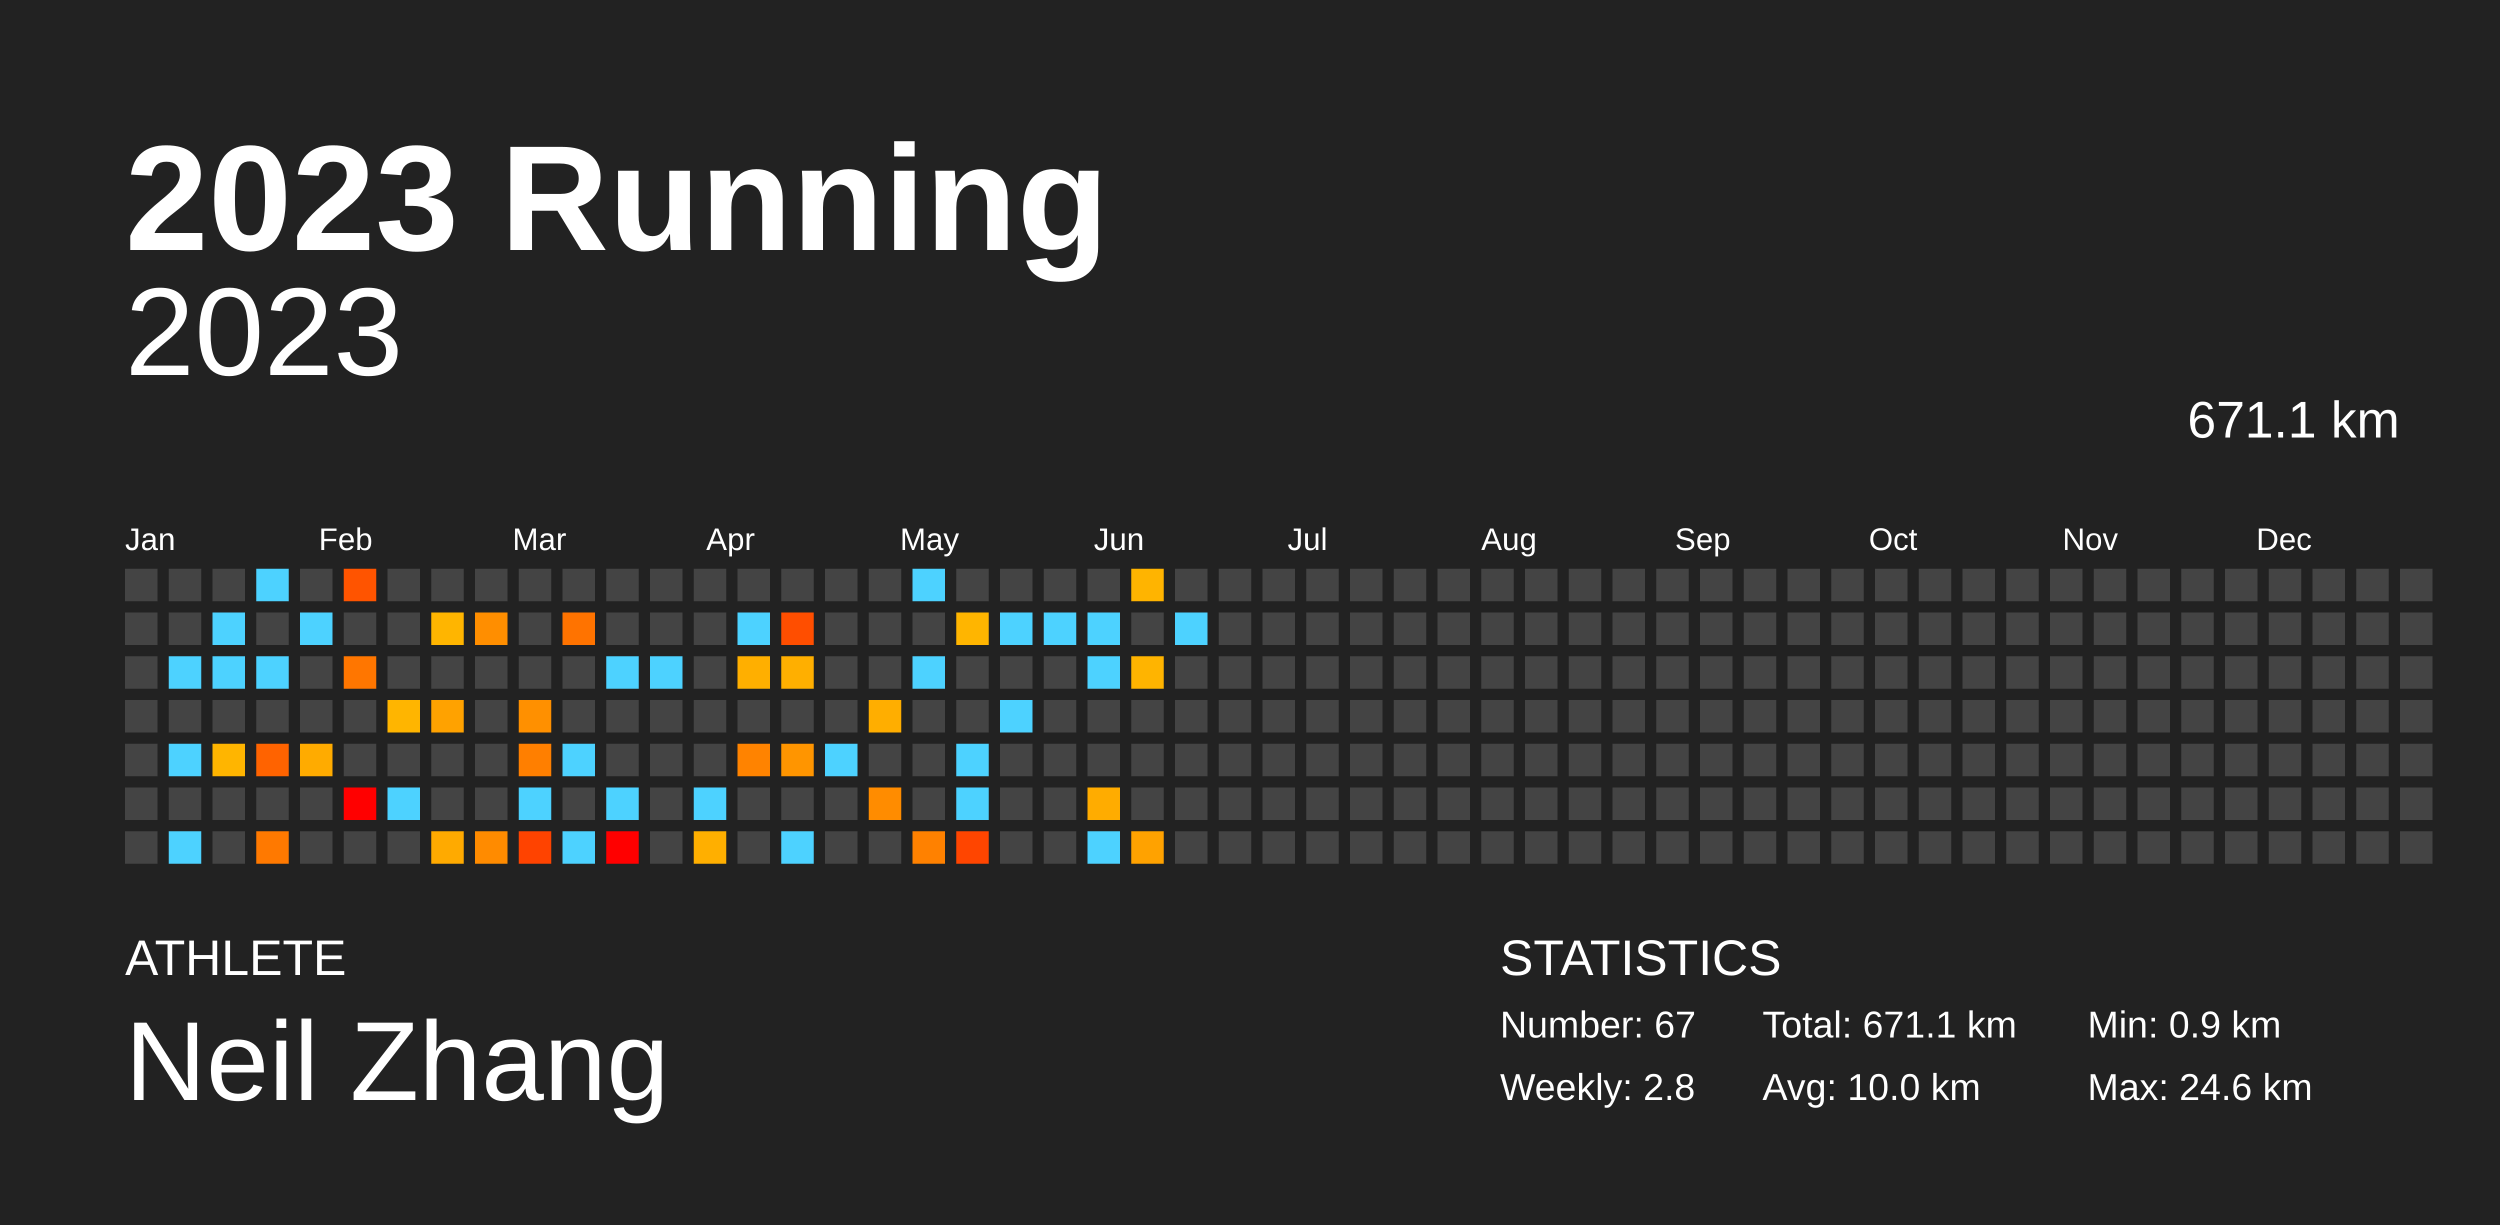
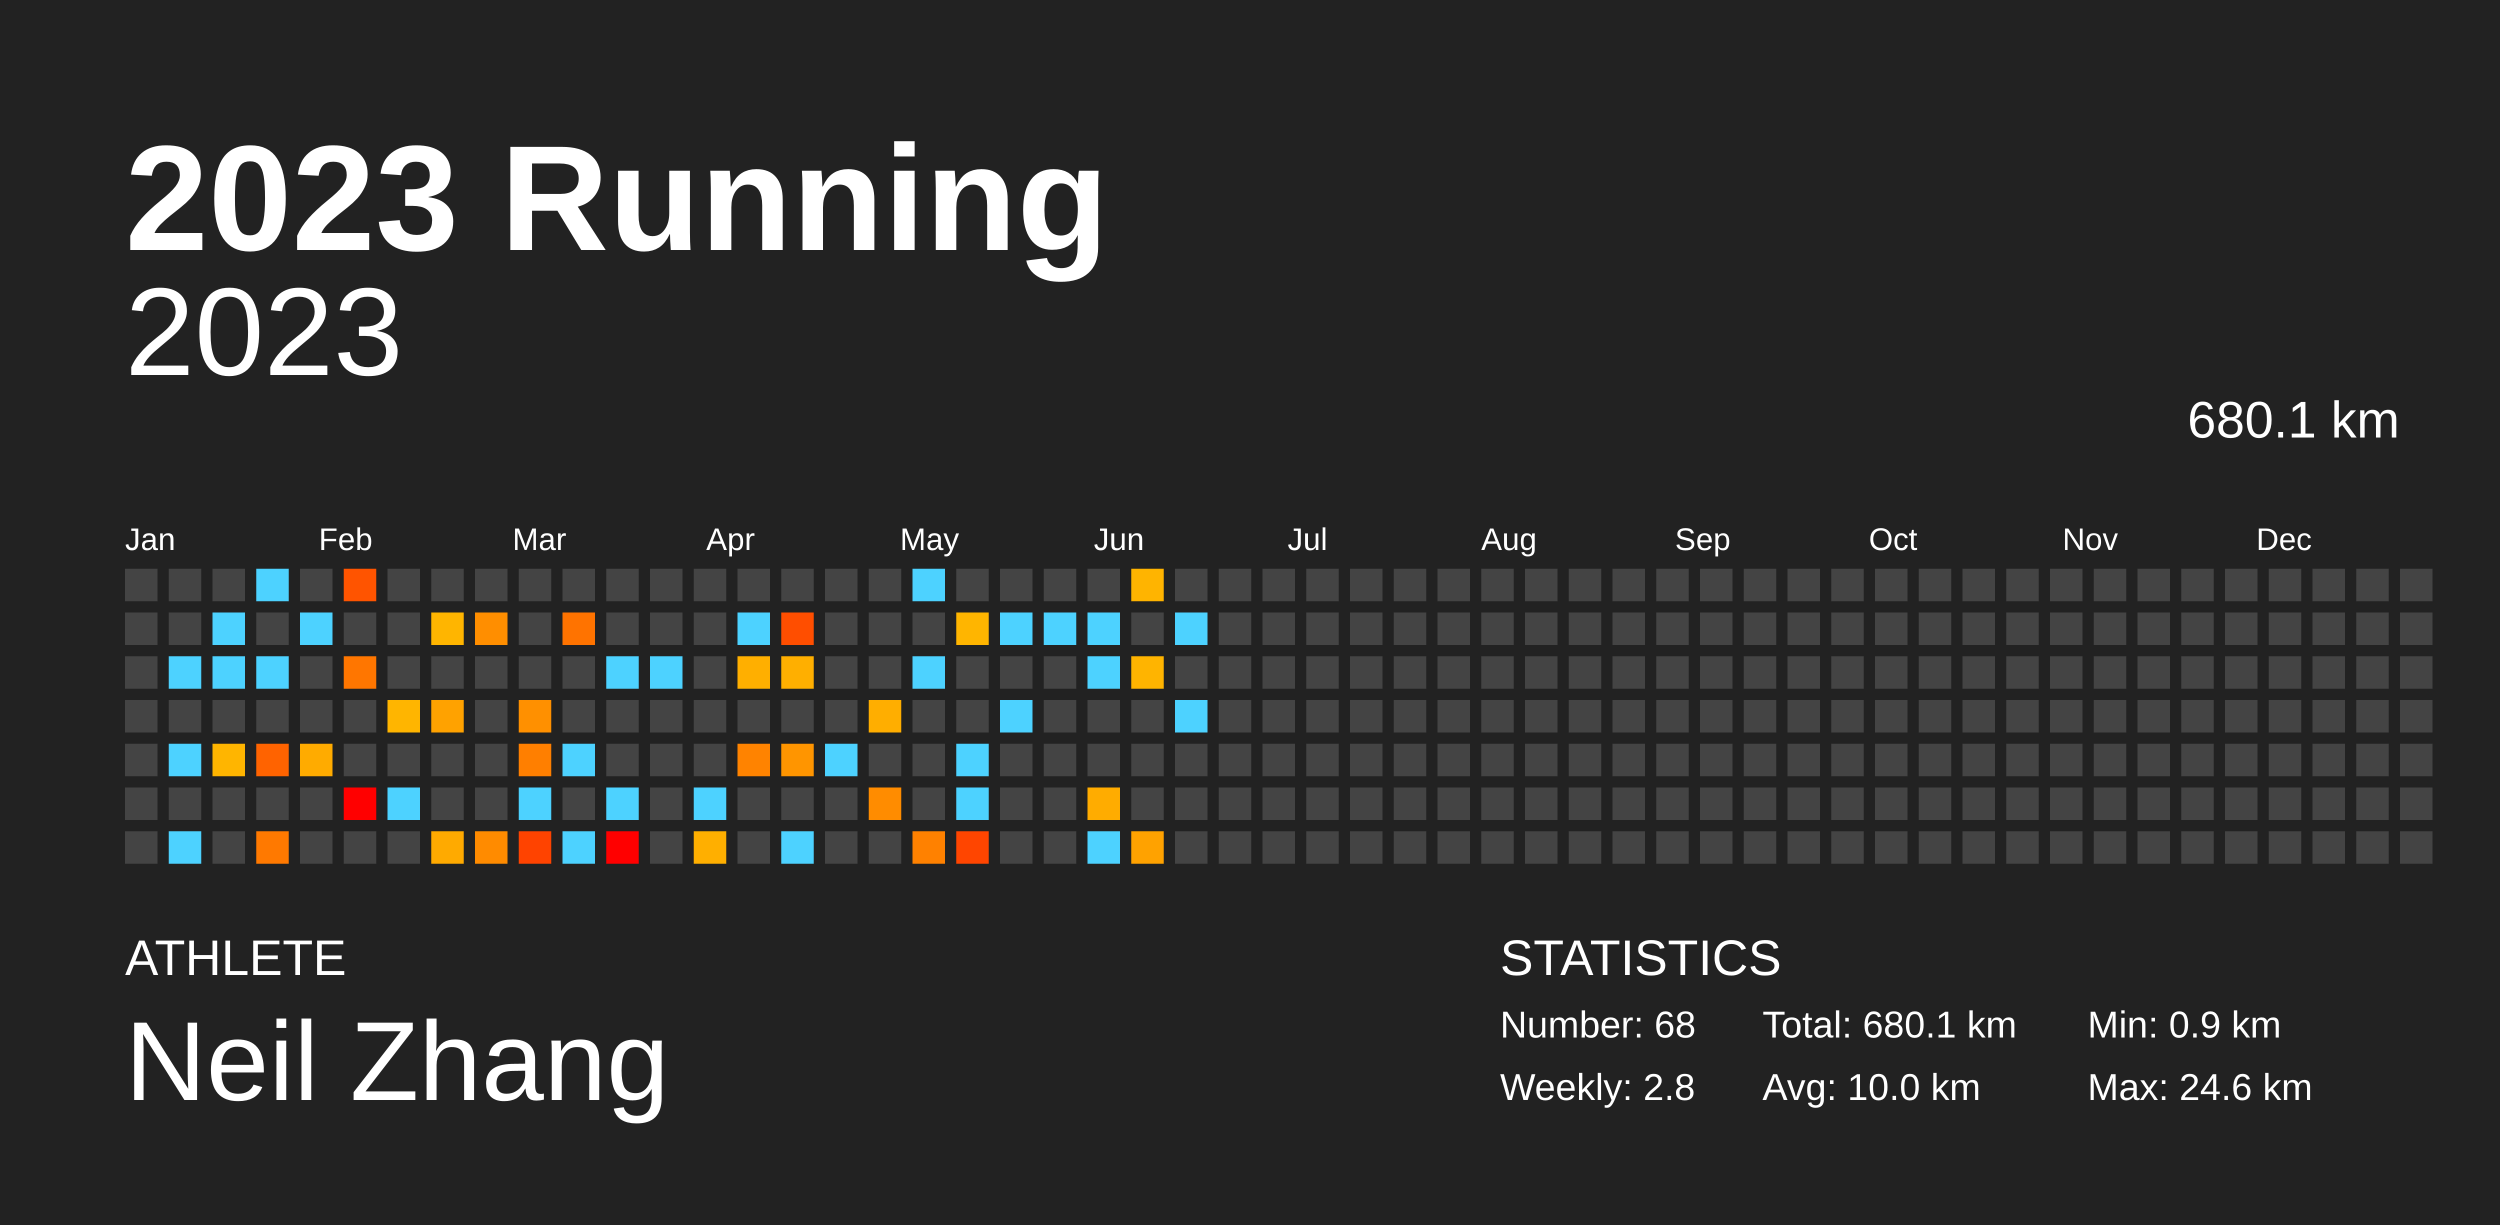
<svg xmlns="http://www.w3.org/2000/svg" baseProfile="full" height="98mm" version="1.1" viewBox="0,0,200,98" width="200mm">
  <defs />
  <rect fill="#222222" height="98" width="200" x="0" y="0" />
  <text fill="#FFFFFF" style="font-size:12px; font-family:Arial; font-weight:bold;" x="10" y="20">2023 Running</text>
  <text fill="#FFFFFF" style="font-size:4px; font-family:Arial" x="10" y="78">ATHLETE</text>
  <text fill="#FFFFFF" style="font-size:9px; font-family:Arial" x="10" y="88">Neil Zhang</text>
  <text fill="#FFFFFF" style="font-size:4px; font-family:Arial" x="120" y="78">STATISTICS</text>
-   <text fill="#FFFFFF" style="font-size:3px; font-family:Arial" x="120" y="83">Number: 67</text>
+   <text fill="#FFFFFF" style="font-size:3px; font-family:Arial" x="120" y="83">Number: 68</text>
  <text fill="#FFFFFF" style="font-size:3px; font-family:Arial" x="120" y="88">Weekly: 2.8</text>
-   <text fill="#FFFFFF" style="font-size:3px; font-family:Arial" x="141" y="83">Total: 671.1 km</text>
+   <text fill="#FFFFFF" style="font-size:3px; font-family:Arial" x="141" y="83">Total: 680.1 km</text>
  <text fill="#FFFFFF" style="font-size:3px; font-family:Arial" x="141" y="88">Avg: 10.0 km</text>
  <text fill="#FFFFFF" style="font-size:3px; font-family:Arial" x="167" y="83">Min: 0.9 km</text>
  <text fill="#FFFFFF" style="font-size:3px; font-family:Arial" x="167" y="88">Max: 24.6 km</text>
  <text alignment-baseline="hanging" fill="#FFFFFF" style="font-size:10.0px; font-family:Arial;" x="10" y="30">2023</text>
-   <text alignment-baseline="hanging" fill="#FFFFFF" style="font-size:4.125px; font-family:Arial;" x="175" y="35">671.1 km</text>
+   <text alignment-baseline="hanging" fill="#FFFFFF" style="font-size:4.125px; font-family:Arial;" x="175" y="35">680.1 km</text>
  <text fill="#FFFFFF" style="font-size:2.5px; font-family:Arial" x="10.0" y="44">Jan</text>
  <text fill="#FFFFFF" style="font-size:2.5px; font-family:Arial" x="25.5" y="44">Feb</text>
  <text fill="#FFFFFF" style="font-size:2.5px; font-family:Arial" x="41.0" y="44">Mar</text>
  <text fill="#FFFFFF" style="font-size:2.5px; font-family:Arial" x="56.5" y="44">Apr</text>
  <text fill="#FFFFFF" style="font-size:2.5px; font-family:Arial" x="72.0" y="44">May</text>
  <text fill="#FFFFFF" style="font-size:2.5px; font-family:Arial" x="87.5" y="44">Jun</text>
  <text fill="#FFFFFF" style="font-size:2.5px; font-family:Arial" x="103.0" y="44">Jul</text>
  <text fill="#FFFFFF" style="font-size:2.5px; font-family:Arial" x="118.5" y="44">Aug</text>
  <text fill="#FFFFFF" style="font-size:2.5px; font-family:Arial" x="134.0" y="44">Sep</text>
  <text fill="#FFFFFF" style="font-size:2.5px; font-family:Arial" x="149.5" y="44">Oct</text>
  <text fill="#FFFFFF" style="font-size:2.5px; font-family:Arial" x="165.0" y="44">Nov</text>
  <text fill="#FFFFFF" style="font-size:2.5px; font-family:Arial" x="180.5" y="44">Dec</text>
  <rect fill="#444444" height="2.6" width="2.6" x="10.0" y="45.5" />
  <rect fill="#444444" height="2.6" width="2.6" x="10.0" y="49.0" />
  <rect fill="#444444" height="2.6" width="2.6" x="10.0" y="52.5" />
  <rect fill="#444444" height="2.6" width="2.6" x="10.0" y="56.0" />
  <rect fill="#444444" height="2.6" width="2.6" x="10.0" y="59.5" />
  <rect fill="#444444" height="2.6" width="2.6" x="10.0" y="63.0" />
  <rect fill="#444444" height="2.6" width="2.6" x="10.0" y="66.5" />
  <rect fill="#444444" height="2.6" width="2.6" x="13.5" y="45.5" />
  <rect fill="#444444" height="2.6" width="2.6" x="13.5" y="49.0" />
  <rect fill="#4dd2ff" height="2.6" width="2.6" x="13.5" y="52.5" />
  <rect fill="#444444" height="2.6" width="2.6" x="13.5" y="56.0" />
  <rect fill="#4dd2ff" height="2.6" width="2.6" x="13.5" y="59.5" />
  <rect fill="#444444" height="2.6" width="2.6" x="13.5" y="63.0" />
  <rect fill="#4dd2ff" height="2.6" width="2.6" x="13.5" y="66.5" />
  <rect fill="#444444" height="2.6" width="2.6" x="17.0" y="45.5" />
  <rect fill="#4dd2ff" height="2.6" width="2.6" x="17.0" y="49.0" />
  <rect fill="#4dd2ff" height="2.6" width="2.6" x="17.0" y="52.5" />
  <rect fill="#444444" height="2.6" width="2.6" x="17.0" y="56.0" />
  <rect fill="#ffb500" height="2.6" width="2.6" x="17.0" y="59.5" />
  <rect fill="#444444" height="2.6" width="2.6" x="17.0" y="63.0" />
  <rect fill="#444444" height="2.6" width="2.6" x="17.0" y="66.5" />
  <rect fill="#4dd2ff" height="2.6" width="2.6" x="20.5" y="45.5" />
  <rect fill="#444444" height="2.6" width="2.6" x="20.5" y="49.0" />
  <rect fill="#4dd2ff" height="2.6" width="2.6" x="20.5" y="52.5" />
  <rect fill="#444444" height="2.6" width="2.6" x="20.5" y="56.0" />
  <rect fill="#ff6300" height="2.6" width="2.6" x="20.5" y="59.5" />
  <rect fill="#444444" height="2.6" width="2.6" x="20.5" y="63.0" />
  <rect fill="#ff7900" height="2.6" width="2.6" x="20.5" y="66.5" />
  <rect fill="#444444" height="2.6" width="2.6" x="24.0" y="45.5" />
  <rect fill="#4dd2ff" height="2.6" width="2.6" x="24.0" y="49.0" />
  <rect fill="#444444" height="2.6" width="2.6" x="24.0" y="52.5" />
  <rect fill="#444444" height="2.6" width="2.6" x="24.0" y="56.0" />
  <rect fill="#ffab00" height="2.6" width="2.6" x="24.0" y="59.5" />
  <rect fill="#444444" height="2.6" width="2.6" x="24.0" y="63.0" />
  <rect fill="#444444" height="2.6" width="2.6" x="24.0" y="66.5" />
  <rect fill="#ff5400" height="2.6" width="2.6" x="27.5" y="45.5" />
  <rect fill="#444444" height="2.6" width="2.6" x="27.5" y="49.0" />
  <rect fill="#ff7600" height="2.6" width="2.6" x="27.5" y="52.5" />
  <rect fill="#444444" height="2.6" width="2.6" x="27.5" y="56.0" />
  <rect fill="#444444" height="2.6" width="2.6" x="27.5" y="59.5" />
  <rect fill="red" height="2.6" width="2.6" x="27.5" y="63.0" />
  <rect fill="#444444" height="2.6" width="2.6" x="27.5" y="66.5" />
  <rect fill="#444444" height="2.6" width="2.6" x="31.0" y="45.5" />
  <rect fill="#444444" height="2.6" width="2.6" x="31.0" y="49.0" />
  <rect fill="#444444" height="2.6" width="2.6" x="31.0" y="52.5" />
  <rect fill="#ffb500" height="2.6" width="2.6" x="31.0" y="56.0" />
  <rect fill="#444444" height="2.6" width="2.6" x="31.0" y="59.5" />
  <rect fill="#4dd2ff" height="2.6" width="2.6" x="31.0" y="63.0" />
  <rect fill="#444444" height="2.6" width="2.6" x="31.0" y="66.5" />
  <rect fill="#444444" height="2.6" width="2.6" x="34.5" y="45.5" />
  <rect fill="#ffb500" height="2.6" width="2.6" x="34.5" y="49.0" />
  <rect fill="#444444" height="2.6" width="2.6" x="34.5" y="52.5" />
  <rect fill="#ffa200" height="2.6" width="2.6" x="34.5" y="56.0" />
  <rect fill="#444444" height="2.6" width="2.6" x="34.5" y="59.5" />
  <rect fill="#444444" height="2.6" width="2.6" x="34.5" y="63.0" />
  <rect fill="#ffaa00" height="2.6" width="2.6" x="34.5" y="66.5" />
  <rect fill="#444444" height="2.6" width="2.6" x="38.0" y="45.5" />
  <rect fill="#ff8e00" height="2.6" width="2.6" x="38.0" y="49.0" />
  <rect fill="#444444" height="2.6" width="2.6" x="38.0" y="52.5" />
  <rect fill="#444444" height="2.6" width="2.6" x="38.0" y="56.0" />
  <rect fill="#444444" height="2.6" width="2.6" x="38.0" y="59.5" />
  <rect fill="#444444" height="2.6" width="2.6" x="38.0" y="63.0" />
  <rect fill="#ff8b00" height="2.6" width="2.6" x="38.0" y="66.5" />
  <rect fill="#444444" height="2.6" width="2.6" x="41.5" y="45.5" />
  <rect fill="#444444" height="2.6" width="2.6" x="41.5" y="49.0" />
  <rect fill="#444444" height="2.6" width="2.6" x="41.5" y="52.5" />
  <rect fill="#ff9000" height="2.6" width="2.6" x="41.5" y="56.0" />
  <rect fill="#ff7f00" height="2.6" width="2.6" x="41.5" y="59.5" />
  <rect fill="#4dd2ff" height="2.6" width="2.6" x="41.5" y="63.0" />
  <rect fill="#ff4300" height="2.6" width="2.6" x="41.5" y="66.5" />
  <rect fill="#444444" height="2.6" width="2.6" x="45.0" y="45.5" />
  <rect fill="#ff7300" height="2.6" width="2.6" x="45.0" y="49.0" />
  <rect fill="#444444" height="2.6" width="2.6" x="45.0" y="52.5" />
  <rect fill="#444444" height="2.6" width="2.6" x="45.0" y="56.0" />
  <rect fill="#4dd2ff" height="2.6" width="2.6" x="45.0" y="59.5" />
  <rect fill="#444444" height="2.6" width="2.6" x="45.0" y="63.0" />
  <rect fill="#4dd2ff" height="2.6" width="2.6" x="45.0" y="66.5" />
  <rect fill="#444444" height="2.6" width="2.6" x="48.5" y="45.5" />
  <rect fill="#444444" height="2.6" width="2.6" x="48.5" y="49.0" />
  <rect fill="#4dd2ff" height="2.6" width="2.6" x="48.5" y="52.5" />
  <rect fill="#444444" height="2.6" width="2.6" x="48.5" y="56.0" />
  <rect fill="#444444" height="2.6" width="2.6" x="48.5" y="59.5" />
  <rect fill="#4dd2ff" height="2.6" width="2.6" x="48.5" y="63.0" />
  <rect fill="red" height="2.6" width="2.6" x="48.5" y="66.5" />
  <rect fill="#444444" height="2.6" width="2.6" x="52.0" y="45.5" />
  <rect fill="#444444" height="2.6" width="2.6" x="52.0" y="49.0" />
  <rect fill="#4dd2ff" height="2.6" width="2.6" x="52.0" y="52.5" />
  <rect fill="#444444" height="2.6" width="2.6" x="52.0" y="56.0" />
  <rect fill="#444444" height="2.6" width="2.6" x="52.0" y="59.5" />
  <rect fill="#444444" height="2.6" width="2.6" x="52.0" y="63.0" />
  <rect fill="#444444" height="2.6" width="2.6" x="52.0" y="66.5" />
  <rect fill="#444444" height="2.6" width="2.6" x="55.5" y="45.5" />
  <rect fill="#444444" height="2.6" width="2.6" x="55.5" y="49.0" />
  <rect fill="#444444" height="2.6" width="2.6" x="55.5" y="52.5" />
  <rect fill="#444444" height="2.6" width="2.6" x="55.5" y="56.0" />
  <rect fill="#444444" height="2.6" width="2.6" x="55.5" y="59.5" />
  <rect fill="#4dd2ff" height="2.6" width="2.6" x="55.5" y="63.0" />
  <rect fill="#ffaf00" height="2.6" width="2.6" x="55.5" y="66.5" />
  <rect fill="#444444" height="2.6" width="2.6" x="59.0" y="45.5" />
  <rect fill="#4dd2ff" height="2.6" width="2.6" x="59.0" y="49.0" />
  <rect fill="#ffaf00" height="2.6" width="2.6" x="59.0" y="52.5" />
  <rect fill="#444444" height="2.6" width="2.6" x="59.0" y="56.0" />
  <rect fill="#ff8300" height="2.6" width="2.6" x="59.0" y="59.5" />
  <rect fill="#444444" height="2.6" width="2.6" x="59.0" y="63.0" />
  <rect fill="#444444" height="2.6" width="2.6" x="59.0" y="66.5" />
  <rect fill="#444444" height="2.6" width="2.6" x="62.5" y="45.5" />
  <rect fill="#ff4e00" height="2.6" width="2.6" x="62.5" y="49.0" />
  <rect fill="#ffaf00" height="2.6" width="2.6" x="62.5" y="52.5" />
  <rect fill="#444444" height="2.6" width="2.6" x="62.5" y="56.0" />
  <rect fill="#ff9500" height="2.6" width="2.6" x="62.5" y="59.5" />
  <rect fill="#444444" height="2.6" width="2.6" x="62.5" y="63.0" />
  <rect fill="#4dd2ff" height="2.6" width="2.6" x="62.5" y="66.5" />
  <rect fill="#444444" height="2.6" width="2.6" x="66.0" y="45.5" />
  <rect fill="#444444" height="2.6" width="2.6" x="66.0" y="49.0" />
  <rect fill="#444444" height="2.6" width="2.6" x="66.0" y="52.5" />
  <rect fill="#444444" height="2.6" width="2.6" x="66.0" y="56.0" />
  <rect fill="#4dd2ff" height="2.6" width="2.6" x="66.0" y="59.5" />
  <rect fill="#444444" height="2.6" width="2.6" x="66.0" y="63.0" />
  <rect fill="#444444" height="2.6" width="2.6" x="66.0" y="66.5" />
  <rect fill="#444444" height="2.6" width="2.6" x="69.5" y="45.5" />
  <rect fill="#444444" height="2.6" width="2.6" x="69.5" y="49.0" />
  <rect fill="#444444" height="2.6" width="2.6" x="69.5" y="52.5" />
  <rect fill="#ffae00" height="2.6" width="2.6" x="69.5" y="56.0" />
  <rect fill="#444444" height="2.6" width="2.6" x="69.5" y="59.5" />
  <rect fill="#ff8c00" height="2.6" width="2.6" x="69.5" y="63.0" />
  <rect fill="#444444" height="2.6" width="2.6" x="69.5" y="66.5" />
  <rect fill="#4dd2ff" height="2.6" width="2.6" x="73.0" y="45.5" />
  <rect fill="#444444" height="2.6" width="2.6" x="73.0" y="49.0" />
  <rect fill="#4dd2ff" height="2.6" width="2.6" x="73.0" y="52.5" />
  <rect fill="#444444" height="2.6" width="2.6" x="73.0" y="56.0" />
  <rect fill="#444444" height="2.6" width="2.6" x="73.0" y="59.5" />
  <rect fill="#444444" height="2.6" width="2.6" x="73.0" y="63.0" />
  <rect fill="#ff8100" height="2.6" width="2.6" x="73.0" y="66.5" />
  <rect fill="#444444" height="2.6" width="2.6" x="76.5" y="45.5" />
  <rect fill="#ffb500" height="2.6" width="2.6" x="76.5" y="49.0" />
  <rect fill="#444444" height="2.6" width="2.6" x="76.5" y="52.5" />
  <rect fill="#444444" height="2.6" width="2.6" x="76.5" y="56.0" />
  <rect fill="#4dd2ff" height="2.6" width="2.6" x="76.5" y="59.5" />
  <rect fill="#4dd2ff" height="2.6" width="2.6" x="76.5" y="63.0" />
  <rect fill="#ff4500" height="2.6" width="2.6" x="76.5" y="66.5" />
  <rect fill="#444444" height="2.6" width="2.6" x="80.0" y="45.5" />
  <rect fill="#4dd2ff" height="2.6" width="2.6" x="80.0" y="49.0" />
  <rect fill="#444444" height="2.6" width="2.6" x="80.0" y="52.5" />
  <rect fill="#4dd2ff" height="2.6" width="2.6" x="80.0" y="56.0" />
  <rect fill="#444444" height="2.6" width="2.6" x="80.0" y="59.5" />
  <rect fill="#444444" height="2.6" width="2.6" x="80.0" y="63.0" />
  <rect fill="#444444" height="2.6" width="2.6" x="80.0" y="66.5" />
  <rect fill="#444444" height="2.6" width="2.6" x="83.5" y="45.5" />
  <rect fill="#4dd2ff" height="2.6" width="2.6" x="83.5" y="49.0" />
  <rect fill="#444444" height="2.6" width="2.6" x="83.5" y="52.5" />
  <rect fill="#444444" height="2.6" width="2.6" x="83.5" y="56.0" />
  <rect fill="#444444" height="2.6" width="2.6" x="83.5" y="59.5" />
  <rect fill="#444444" height="2.6" width="2.6" x="83.5" y="63.0" />
  <rect fill="#444444" height="2.6" width="2.6" x="83.5" y="66.5" />
  <rect fill="#444444" height="2.6" width="2.6" x="87.0" y="45.5" />
  <rect fill="#4dd2ff" height="2.6" width="2.6" x="87.0" y="49.0" />
  <rect fill="#4dd2ff" height="2.6" width="2.6" x="87.0" y="52.5" />
  <rect fill="#444444" height="2.6" width="2.6" x="87.0" y="56.0" />
  <rect fill="#444444" height="2.6" width="2.6" x="87.0" y="59.5" />
  <rect fill="#ffac00" height="2.6" width="2.6" x="87.0" y="63.0" />
  <rect fill="#4dd2ff" height="2.6" width="2.6" x="87.0" y="66.5" />
  <rect fill="#ffb400" height="2.6" width="2.6" x="90.5" y="45.5" />
  <rect fill="#444444" height="2.6" width="2.6" x="90.5" y="49.0" />
  <rect fill="#ffb400" height="2.6" width="2.6" x="90.5" y="52.5" />
  <rect fill="#444444" height="2.6" width="2.6" x="90.5" y="56.0" />
  <rect fill="#444444" height="2.6" width="2.6" x="90.5" y="59.5" />
  <rect fill="#444444" height="2.6" width="2.6" x="90.5" y="63.0" />
  <rect fill="#ffa200" height="2.6" width="2.6" x="90.5" y="66.5" />
  <rect fill="#444444" height="2.6" width="2.6" x="94.0" y="45.5" />
  <rect fill="#4dd2ff" height="2.6" width="2.6" x="94.0" y="49.0" />
  <rect fill="#444444" height="2.6" width="2.6" x="94.0" y="52.5" />
-   <rect fill="#444444" height="2.6" width="2.6" x="94.0" y="56.0" />
+   <rect fill="#4dd2ff" height="2.6" width="2.6" x="94.0" y="56.0" />
  <rect fill="#444444" height="2.6" width="2.6" x="94.0" y="59.5" />
  <rect fill="#444444" height="2.6" width="2.6" x="94.0" y="63.0" />
  <rect fill="#444444" height="2.6" width="2.6" x="94.0" y="66.5" />
  <rect fill="#444444" height="2.6" width="2.6" x="97.5" y="45.5" />
  <rect fill="#444444" height="2.6" width="2.6" x="97.5" y="49.0" />
  <rect fill="#444444" height="2.6" width="2.6" x="97.5" y="52.5" />
  <rect fill="#444444" height="2.6" width="2.6" x="97.5" y="56.0" />
  <rect fill="#444444" height="2.6" width="2.6" x="97.5" y="59.5" />
  <rect fill="#444444" height="2.6" width="2.6" x="97.5" y="63.0" />
  <rect fill="#444444" height="2.6" width="2.6" x="97.5" y="66.5" />
  <rect fill="#444444" height="2.6" width="2.6" x="101.0" y="45.5" />
  <rect fill="#444444" height="2.6" width="2.6" x="101.0" y="49.0" />
  <rect fill="#444444" height="2.6" width="2.6" x="101.0" y="52.5" />
  <rect fill="#444444" height="2.6" width="2.6" x="101.0" y="56.0" />
  <rect fill="#444444" height="2.6" width="2.6" x="101.0" y="59.5" />
  <rect fill="#444444" height="2.6" width="2.6" x="101.0" y="63.0" />
  <rect fill="#444444" height="2.6" width="2.6" x="101.0" y="66.5" />
  <rect fill="#444444" height="2.6" width="2.6" x="104.5" y="45.5" />
  <rect fill="#444444" height="2.6" width="2.6" x="104.5" y="49.0" />
  <rect fill="#444444" height="2.6" width="2.6" x="104.5" y="52.5" />
  <rect fill="#444444" height="2.6" width="2.6" x="104.5" y="56.0" />
  <rect fill="#444444" height="2.6" width="2.6" x="104.5" y="59.5" />
  <rect fill="#444444" height="2.6" width="2.6" x="104.5" y="63.0" />
  <rect fill="#444444" height="2.6" width="2.6" x="104.5" y="66.5" />
  <rect fill="#444444" height="2.6" width="2.6" x="108.0" y="45.5" />
  <rect fill="#444444" height="2.6" width="2.6" x="108.0" y="49.0" />
  <rect fill="#444444" height="2.6" width="2.6" x="108.0" y="52.5" />
  <rect fill="#444444" height="2.6" width="2.6" x="108.0" y="56.0" />
  <rect fill="#444444" height="2.6" width="2.6" x="108.0" y="59.5" />
  <rect fill="#444444" height="2.6" width="2.6" x="108.0" y="63.0" />
  <rect fill="#444444" height="2.6" width="2.6" x="108.0" y="66.5" />
  <rect fill="#444444" height="2.6" width="2.6" x="111.5" y="45.5" />
  <rect fill="#444444" height="2.6" width="2.6" x="111.5" y="49.0" />
  <rect fill="#444444" height="2.6" width="2.6" x="111.5" y="52.5" />
  <rect fill="#444444" height="2.6" width="2.6" x="111.5" y="56.0" />
  <rect fill="#444444" height="2.6" width="2.6" x="111.5" y="59.5" />
  <rect fill="#444444" height="2.6" width="2.6" x="111.5" y="63.0" />
  <rect fill="#444444" height="2.6" width="2.6" x="111.5" y="66.5" />
  <rect fill="#444444" height="2.6" width="2.6" x="115.0" y="45.5" />
  <rect fill="#444444" height="2.6" width="2.6" x="115.0" y="49.0" />
  <rect fill="#444444" height="2.6" width="2.6" x="115.0" y="52.5" />
  <rect fill="#444444" height="2.6" width="2.6" x="115.0" y="56.0" />
  <rect fill="#444444" height="2.6" width="2.6" x="115.0" y="59.5" />
  <rect fill="#444444" height="2.6" width="2.6" x="115.0" y="63.0" />
  <rect fill="#444444" height="2.6" width="2.6" x="115.0" y="66.5" />
  <rect fill="#444444" height="2.6" width="2.6" x="118.5" y="45.5" />
  <rect fill="#444444" height="2.6" width="2.6" x="118.5" y="49.0" />
  <rect fill="#444444" height="2.6" width="2.6" x="118.5" y="52.5" />
  <rect fill="#444444" height="2.6" width="2.6" x="118.5" y="56.0" />
  <rect fill="#444444" height="2.6" width="2.6" x="118.5" y="59.5" />
  <rect fill="#444444" height="2.6" width="2.6" x="118.5" y="63.0" />
  <rect fill="#444444" height="2.6" width="2.6" x="118.5" y="66.5" />
  <rect fill="#444444" height="2.6" width="2.6" x="122.0" y="45.5" />
  <rect fill="#444444" height="2.6" width="2.6" x="122.0" y="49.0" />
  <rect fill="#444444" height="2.6" width="2.6" x="122.0" y="52.5" />
  <rect fill="#444444" height="2.6" width="2.6" x="122.0" y="56.0" />
  <rect fill="#444444" height="2.6" width="2.6" x="122.0" y="59.5" />
  <rect fill="#444444" height="2.6" width="2.6" x="122.0" y="63.0" />
  <rect fill="#444444" height="2.6" width="2.6" x="122.0" y="66.5" />
  <rect fill="#444444" height="2.6" width="2.6" x="125.5" y="45.5" />
  <rect fill="#444444" height="2.6" width="2.6" x="125.5" y="49.0" />
  <rect fill="#444444" height="2.6" width="2.6" x="125.5" y="52.5" />
  <rect fill="#444444" height="2.6" width="2.6" x="125.5" y="56.0" />
  <rect fill="#444444" height="2.6" width="2.6" x="125.5" y="59.5" />
  <rect fill="#444444" height="2.6" width="2.6" x="125.5" y="63.0" />
  <rect fill="#444444" height="2.6" width="2.6" x="125.5" y="66.5" />
  <rect fill="#444444" height="2.6" width="2.6" x="129.0" y="45.5" />
  <rect fill="#444444" height="2.6" width="2.6" x="129.0" y="49.0" />
  <rect fill="#444444" height="2.6" width="2.6" x="129.0" y="52.5" />
  <rect fill="#444444" height="2.6" width="2.6" x="129.0" y="56.0" />
  <rect fill="#444444" height="2.6" width="2.6" x="129.0" y="59.5" />
  <rect fill="#444444" height="2.6" width="2.6" x="129.0" y="63.0" />
  <rect fill="#444444" height="2.6" width="2.6" x="129.0" y="66.5" />
  <rect fill="#444444" height="2.6" width="2.6" x="132.5" y="45.5" />
  <rect fill="#444444" height="2.6" width="2.6" x="132.5" y="49.0" />
  <rect fill="#444444" height="2.6" width="2.6" x="132.5" y="52.5" />
  <rect fill="#444444" height="2.6" width="2.6" x="132.5" y="56.0" />
  <rect fill="#444444" height="2.6" width="2.6" x="132.5" y="59.5" />
  <rect fill="#444444" height="2.6" width="2.6" x="132.5" y="63.0" />
  <rect fill="#444444" height="2.6" width="2.6" x="132.5" y="66.5" />
  <rect fill="#444444" height="2.6" width="2.6" x="136.0" y="45.5" />
  <rect fill="#444444" height="2.6" width="2.6" x="136.0" y="49.0" />
  <rect fill="#444444" height="2.6" width="2.6" x="136.0" y="52.5" />
  <rect fill="#444444" height="2.6" width="2.6" x="136.0" y="56.0" />
  <rect fill="#444444" height="2.6" width="2.6" x="136.0" y="59.5" />
  <rect fill="#444444" height="2.6" width="2.6" x="136.0" y="63.0" />
  <rect fill="#444444" height="2.6" width="2.6" x="136.0" y="66.5" />
  <rect fill="#444444" height="2.6" width="2.6" x="139.5" y="45.5" />
  <rect fill="#444444" height="2.6" width="2.6" x="139.5" y="49.0" />
  <rect fill="#444444" height="2.6" width="2.6" x="139.5" y="52.5" />
  <rect fill="#444444" height="2.6" width="2.6" x="139.5" y="56.0" />
  <rect fill="#444444" height="2.6" width="2.6" x="139.5" y="59.5" />
  <rect fill="#444444" height="2.6" width="2.6" x="139.5" y="63.0" />
  <rect fill="#444444" height="2.6" width="2.6" x="139.5" y="66.5" />
  <rect fill="#444444" height="2.6" width="2.6" x="143.0" y="45.5" />
  <rect fill="#444444" height="2.6" width="2.6" x="143.0" y="49.0" />
  <rect fill="#444444" height="2.6" width="2.6" x="143.0" y="52.5" />
  <rect fill="#444444" height="2.6" width="2.6" x="143.0" y="56.0" />
  <rect fill="#444444" height="2.6" width="2.6" x="143.0" y="59.5" />
  <rect fill="#444444" height="2.6" width="2.6" x="143.0" y="63.0" />
  <rect fill="#444444" height="2.6" width="2.6" x="143.0" y="66.5" />
  <rect fill="#444444" height="2.6" width="2.6" x="146.5" y="45.5" />
  <rect fill="#444444" height="2.6" width="2.6" x="146.5" y="49.0" />
  <rect fill="#444444" height="2.6" width="2.6" x="146.5" y="52.5" />
  <rect fill="#444444" height="2.6" width="2.6" x="146.5" y="56.0" />
  <rect fill="#444444" height="2.6" width="2.6" x="146.5" y="59.5" />
  <rect fill="#444444" height="2.6" width="2.6" x="146.5" y="63.0" />
  <rect fill="#444444" height="2.6" width="2.6" x="146.5" y="66.5" />
  <rect fill="#444444" height="2.6" width="2.6" x="150.0" y="45.5" />
  <rect fill="#444444" height="2.6" width="2.6" x="150.0" y="49.0" />
  <rect fill="#444444" height="2.6" width="2.6" x="150.0" y="52.5" />
  <rect fill="#444444" height="2.6" width="2.6" x="150.0" y="56.0" />
  <rect fill="#444444" height="2.6" width="2.6" x="150.0" y="59.5" />
  <rect fill="#444444" height="2.6" width="2.6" x="150.0" y="63.0" />
  <rect fill="#444444" height="2.6" width="2.6" x="150.0" y="66.5" />
  <rect fill="#444444" height="2.6" width="2.6" x="153.5" y="45.5" />
  <rect fill="#444444" height="2.6" width="2.6" x="153.5" y="49.0" />
  <rect fill="#444444" height="2.6" width="2.6" x="153.5" y="52.5" />
  <rect fill="#444444" height="2.6" width="2.6" x="153.5" y="56.0" />
  <rect fill="#444444" height="2.6" width="2.6" x="153.5" y="59.5" />
  <rect fill="#444444" height="2.6" width="2.6" x="153.5" y="63.0" />
  <rect fill="#444444" height="2.6" width="2.6" x="153.5" y="66.5" />
  <rect fill="#444444" height="2.6" width="2.6" x="157.0" y="45.5" />
  <rect fill="#444444" height="2.6" width="2.6" x="157.0" y="49.0" />
  <rect fill="#444444" height="2.6" width="2.6" x="157.0" y="52.5" />
  <rect fill="#444444" height="2.6" width="2.6" x="157.0" y="56.0" />
  <rect fill="#444444" height="2.6" width="2.6" x="157.0" y="59.5" />
  <rect fill="#444444" height="2.6" width="2.6" x="157.0" y="63.0" />
  <rect fill="#444444" height="2.6" width="2.6" x="157.0" y="66.5" />
  <rect fill="#444444" height="2.6" width="2.6" x="160.5" y="45.5" />
  <rect fill="#444444" height="2.6" width="2.6" x="160.5" y="49.0" />
  <rect fill="#444444" height="2.6" width="2.6" x="160.5" y="52.5" />
  <rect fill="#444444" height="2.6" width="2.6" x="160.5" y="56.0" />
  <rect fill="#444444" height="2.6" width="2.6" x="160.5" y="59.5" />
  <rect fill="#444444" height="2.6" width="2.6" x="160.5" y="63.0" />
  <rect fill="#444444" height="2.6" width="2.6" x="160.5" y="66.5" />
  <rect fill="#444444" height="2.6" width="2.6" x="164.0" y="45.5" />
  <rect fill="#444444" height="2.6" width="2.6" x="164.0" y="49.0" />
  <rect fill="#444444" height="2.6" width="2.6" x="164.0" y="52.5" />
  <rect fill="#444444" height="2.6" width="2.6" x="164.0" y="56.0" />
  <rect fill="#444444" height="2.6" width="2.6" x="164.0" y="59.5" />
  <rect fill="#444444" height="2.6" width="2.6" x="164.0" y="63.0" />
  <rect fill="#444444" height="2.6" width="2.6" x="164.0" y="66.5" />
  <rect fill="#444444" height="2.6" width="2.6" x="167.5" y="45.5" />
  <rect fill="#444444" height="2.6" width="2.6" x="167.5" y="49.0" />
  <rect fill="#444444" height="2.6" width="2.6" x="167.5" y="52.5" />
  <rect fill="#444444" height="2.6" width="2.6" x="167.5" y="56.0" />
  <rect fill="#444444" height="2.6" width="2.6" x="167.5" y="59.5" />
  <rect fill="#444444" height="2.6" width="2.6" x="167.5" y="63.0" />
  <rect fill="#444444" height="2.6" width="2.6" x="167.5" y="66.5" />
  <rect fill="#444444" height="2.6" width="2.6" x="171.0" y="45.5" />
  <rect fill="#444444" height="2.6" width="2.6" x="171.0" y="49.0" />
  <rect fill="#444444" height="2.6" width="2.6" x="171.0" y="52.5" />
  <rect fill="#444444" height="2.6" width="2.6" x="171.0" y="56.0" />
  <rect fill="#444444" height="2.6" width="2.6" x="171.0" y="59.5" />
  <rect fill="#444444" height="2.6" width="2.6" x="171.0" y="63.0" />
  <rect fill="#444444" height="2.6" width="2.6" x="171.0" y="66.5" />
  <rect fill="#444444" height="2.6" width="2.6" x="174.5" y="45.5" />
  <rect fill="#444444" height="2.6" width="2.6" x="174.5" y="49.0" />
  <rect fill="#444444" height="2.6" width="2.6" x="174.5" y="52.5" />
  <rect fill="#444444" height="2.6" width="2.6" x="174.5" y="56.0" />
  <rect fill="#444444" height="2.6" width="2.6" x="174.5" y="59.5" />
  <rect fill="#444444" height="2.6" width="2.6" x="174.5" y="63.0" />
  <rect fill="#444444" height="2.6" width="2.6" x="174.5" y="66.5" />
  <rect fill="#444444" height="2.6" width="2.6" x="178.0" y="45.5" />
  <rect fill="#444444" height="2.6" width="2.6" x="178.0" y="49.0" />
  <rect fill="#444444" height="2.6" width="2.6" x="178.0" y="52.5" />
  <rect fill="#444444" height="2.6" width="2.6" x="178.0" y="56.0" />
  <rect fill="#444444" height="2.6" width="2.6" x="178.0" y="59.5" />
  <rect fill="#444444" height="2.6" width="2.6" x="178.0" y="63.0" />
  <rect fill="#444444" height="2.6" width="2.6" x="178.0" y="66.5" />
  <rect fill="#444444" height="2.6" width="2.6" x="181.5" y="45.5" />
  <rect fill="#444444" height="2.6" width="2.6" x="181.5" y="49.0" />
  <rect fill="#444444" height="2.6" width="2.6" x="181.5" y="52.5" />
  <rect fill="#444444" height="2.6" width="2.6" x="181.5" y="56.0" />
  <rect fill="#444444" height="2.6" width="2.6" x="181.5" y="59.5" />
  <rect fill="#444444" height="2.6" width="2.6" x="181.5" y="63.0" />
  <rect fill="#444444" height="2.6" width="2.6" x="181.5" y="66.5" />
  <rect fill="#444444" height="2.6" width="2.6" x="185.0" y="45.5" />
  <rect fill="#444444" height="2.6" width="2.6" x="185.0" y="49.0" />
  <rect fill="#444444" height="2.6" width="2.6" x="185.0" y="52.5" />
  <rect fill="#444444" height="2.6" width="2.6" x="185.0" y="56.0" />
  <rect fill="#444444" height="2.6" width="2.6" x="185.0" y="59.5" />
  <rect fill="#444444" height="2.6" width="2.6" x="185.0" y="63.0" />
  <rect fill="#444444" height="2.6" width="2.6" x="185.0" y="66.5" />
  <rect fill="#444444" height="2.6" width="2.6" x="188.5" y="45.5" />
  <rect fill="#444444" height="2.6" width="2.6" x="188.5" y="49.0" />
  <rect fill="#444444" height="2.6" width="2.6" x="188.5" y="52.5" />
  <rect fill="#444444" height="2.6" width="2.6" x="188.5" y="56.0" />
  <rect fill="#444444" height="2.6" width="2.6" x="188.5" y="59.5" />
  <rect fill="#444444" height="2.6" width="2.6" x="188.5" y="63.0" />
  <rect fill="#444444" height="2.6" width="2.6" x="188.5" y="66.5" />
  <rect fill="#444444" height="2.6" width="2.6" x="192.0" y="45.5" />
  <rect fill="#444444" height="2.6" width="2.6" x="192.0" y="49.0" />
  <rect fill="#444444" height="2.6" width="2.6" x="192.0" y="52.5" />
  <rect fill="#444444" height="2.6" width="2.6" x="192.0" y="56.0" />
  <rect fill="#444444" height="2.6" width="2.6" x="192.0" y="59.5" />
  <rect fill="#444444" height="2.6" width="2.6" x="192.0" y="63.0" />
  <rect fill="#444444" height="2.6" width="2.6" x="192.0" y="66.5" />
</svg>
